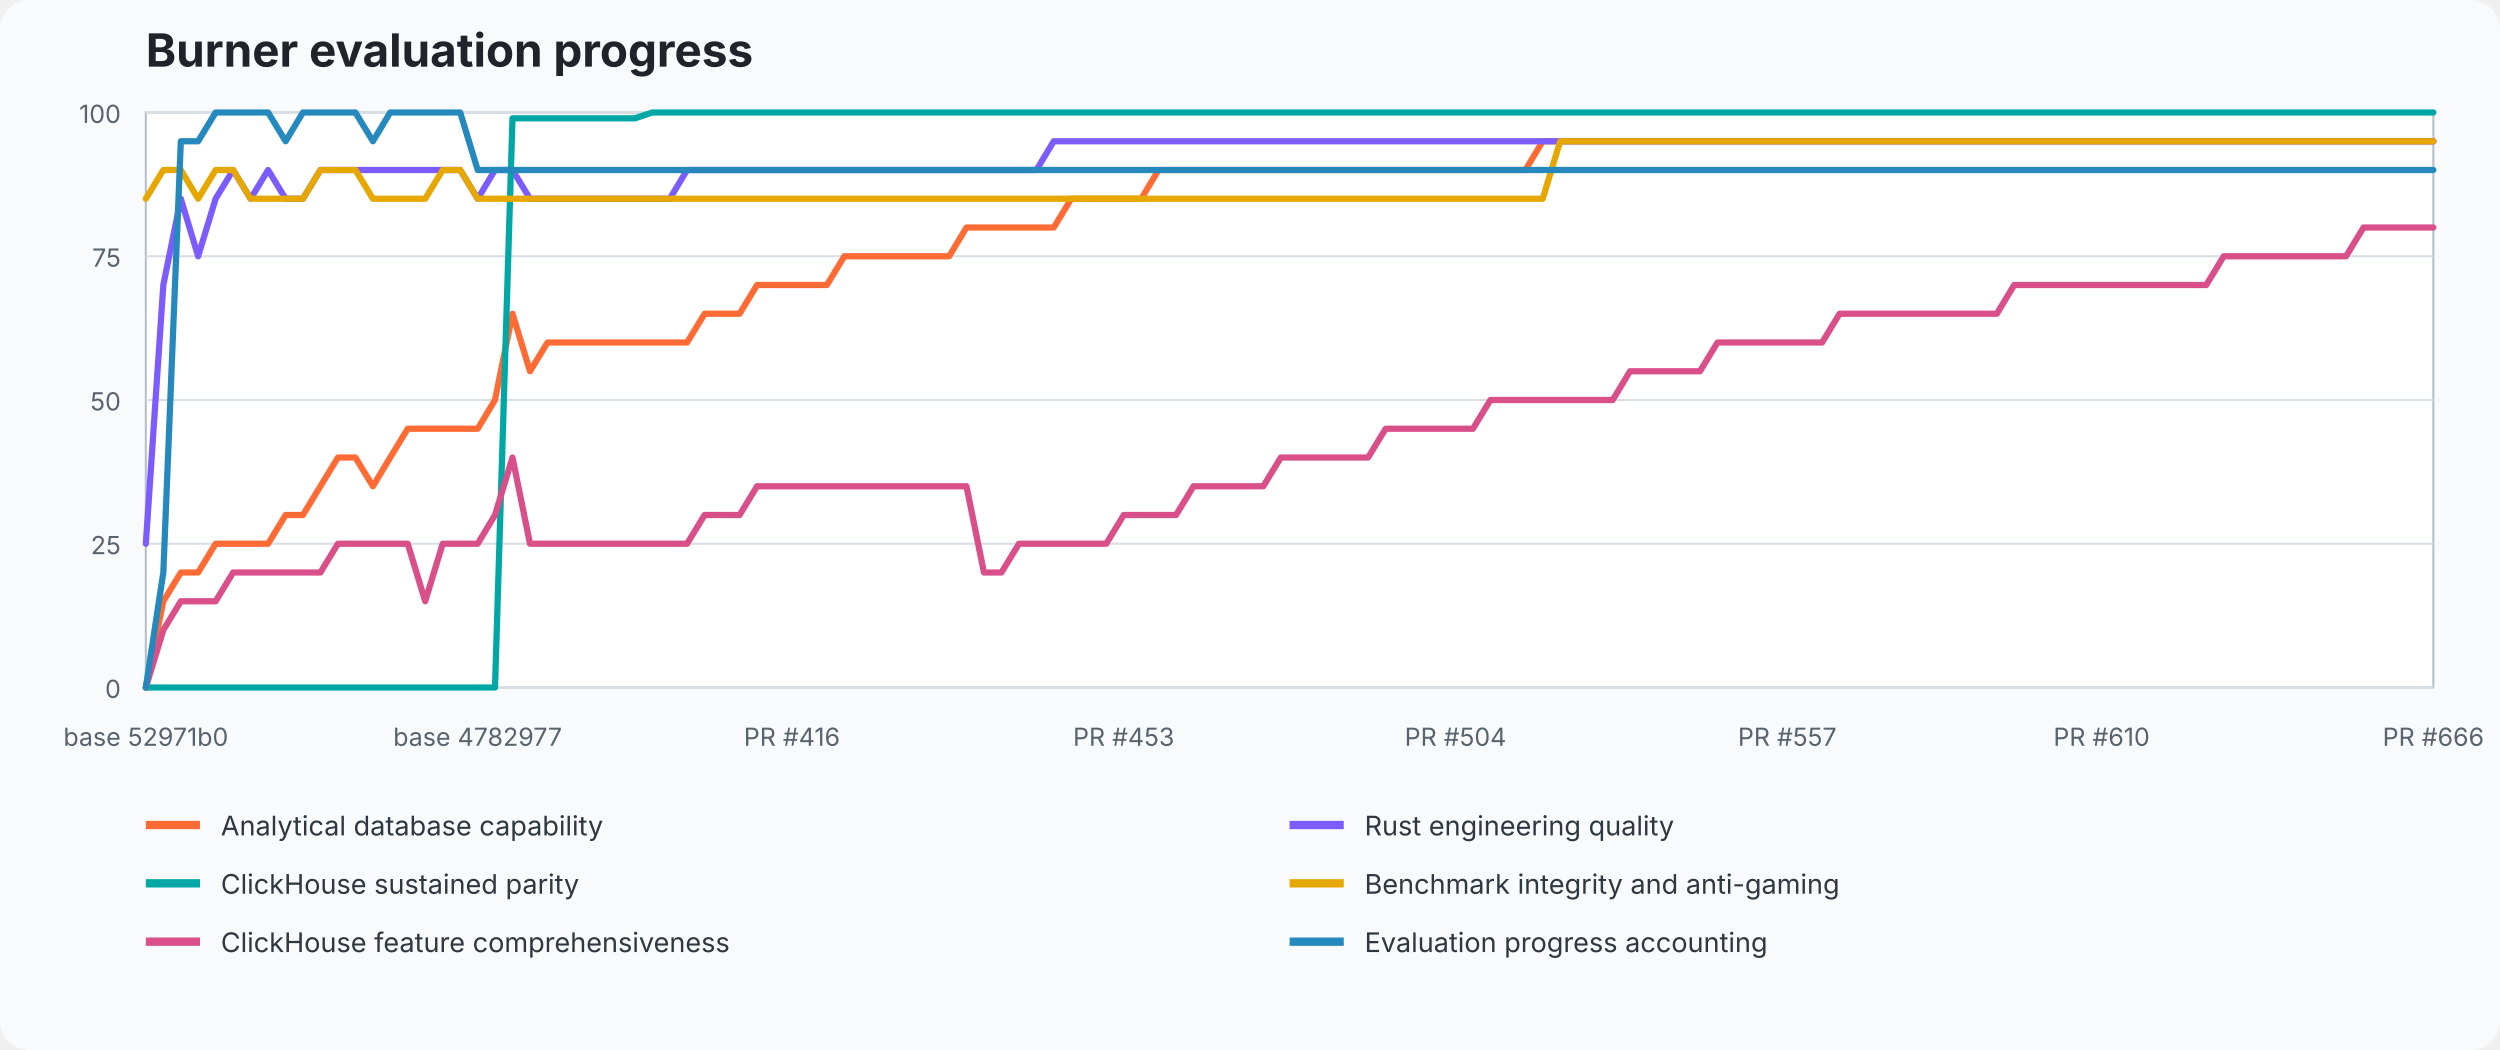
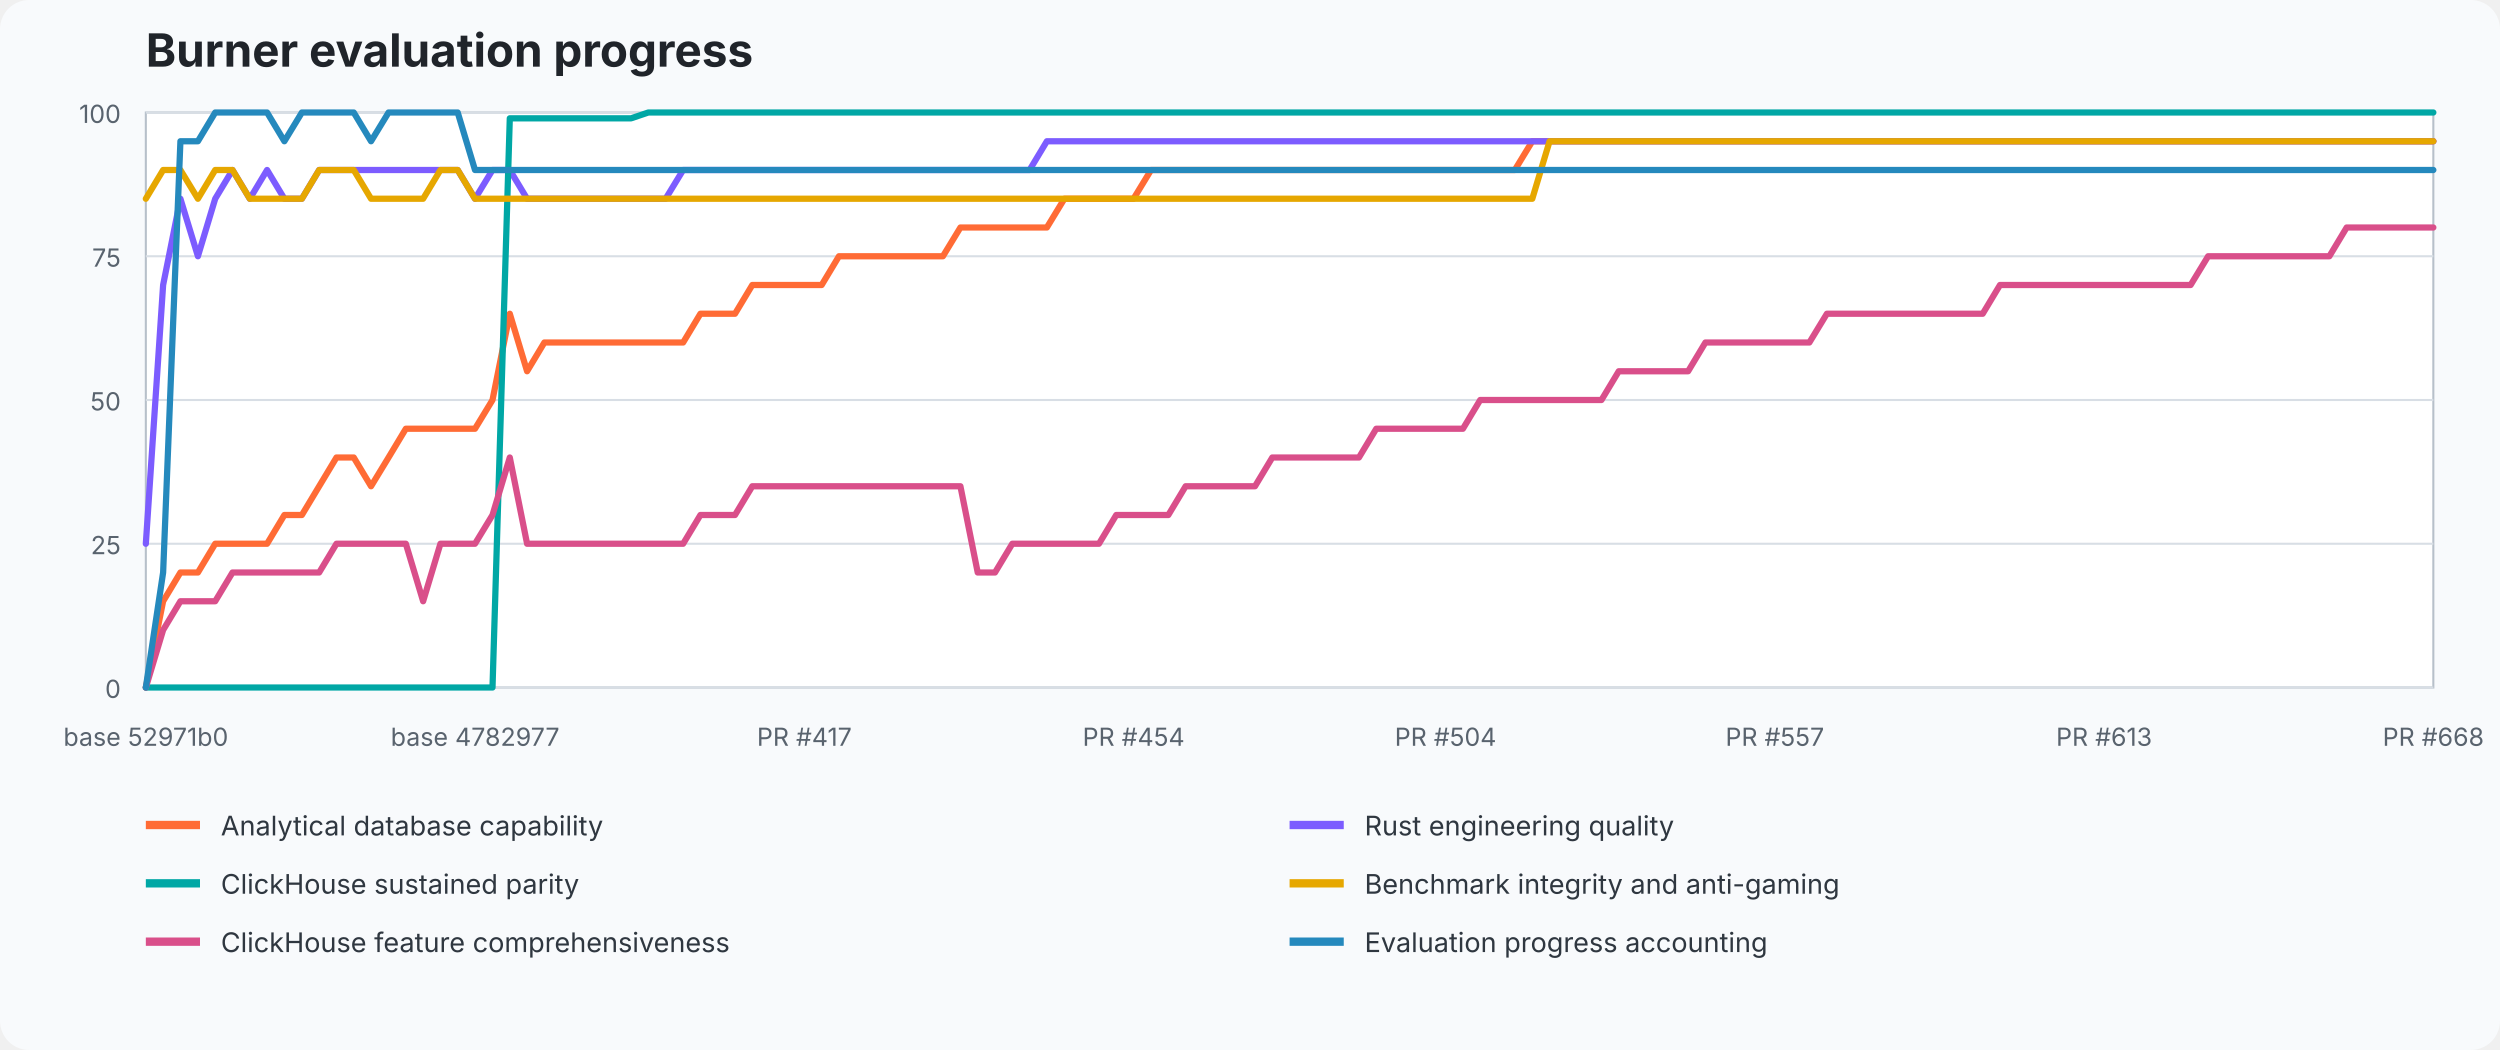
<svg xmlns="http://www.w3.org/2000/svg" width="1200" height="504" viewBox="0 0 1200 504" role="img" aria-labelledby="title desc">
  <style>text{font-family:ui-sans-serif,system-ui,-apple-system,BlinkMacSystemFont,"Segoe UI",sans-serif}.title{font-size:22px;font-weight:700;fill:#20242a}.axis{font-size:12px;fill:#59636e}.legend{font-size:13px;fill:#2f3740}.grid{stroke:#d8dee5;stroke-width:1}.plot{fill:#fff;stroke:#b7c0ca}</style>
  <rect width="100%" height="100%" fill="#f8fafc" rx="14" />
  <text x="70" y="32" class="title">Burner evaluation progress</text>
  <rect x="70" y="54" width="1098" height="276" class="plot" />
  <line x1="70" y1="330" x2="1168" y2="330" class="grid" />
  <text x="58" y="335" text-anchor="end" class="axis">0</text>
  <line x1="70" y1="261" x2="1168" y2="261" class="grid" />
  <text x="58" y="266" text-anchor="end" class="axis">25</text>
  <line x1="70" y1="192" x2="1168" y2="192" class="grid" />
  <text x="58" y="197" text-anchor="end" class="axis">50</text>
  <line x1="70" y1="123" x2="1168" y2="123" class="grid" />
  <text x="58" y="128" text-anchor="end" class="axis">75</text>
  <line x1="70" y1="54" x2="1168" y2="54" class="grid" />
  <text x="58" y="59" text-anchor="end" class="axis">100</text>
-   <polyline points="70.0,330.0 78.4,288.6 86.8,274.8 95.1,274.8 103.5,261.0 111.9,261.0 120.3,261.0 128.7,261.0 137.1,247.2 145.4,247.2 153.8,233.4 162.2,219.6 170.6,219.6 179.0,233.4 187.3,219.6 195.7,205.8 204.1,205.8 212.5,205.8 220.9,205.8 229.3,205.8 237.6,192.0 246.0,150.6 254.4,178.2 262.8,164.4 271.2,164.4 279.5,164.4 287.9,164.4 296.3,164.4 304.7,164.4 313.1,164.4 321.5,164.4 329.8,164.4 338.2,150.6 346.6,150.6 355.0,150.6 363.4,136.8 371.7,136.8 380.1,136.8 388.5,136.8 396.9,136.8 405.3,123.0 413.6,123.0 422.0,123.0 430.4,123.0 438.8,123.0 447.2,123.0 455.6,123.0 463.9,109.2 472.3,109.2 480.7,109.2 489.1,109.2 497.5,109.2 505.8,109.2 514.2,95.4 522.6,95.4 531.0,95.4 539.4,95.4 547.8,95.4 556.1,81.6 564.5,81.6 572.9,81.6 581.3,81.6 589.7,81.6 598.0,81.6 606.4,81.6 614.8,81.6 623.2,81.6 631.6,81.6 640.0,81.6 648.3,81.6 656.7,81.6 665.1,81.6 673.5,81.6 681.9,81.6 690.2,81.6 698.6,81.6 707.0,81.6 715.4,81.6 723.8,81.6 732.2,81.6 740.5,67.8 748.9,67.8 757.3,67.8 765.7,67.8 774.1,67.8 782.4,67.8 790.8,67.8 799.2,67.8 807.6,67.8 816.0,67.8 824.4,67.8 832.7,67.8 841.1,67.8 849.5,67.8 857.9,67.8 866.3,67.8 874.6,67.8 883.0,67.8 891.4,67.8 899.8,67.8 908.2,67.8 916.5,67.8 924.9,67.8 933.3,67.8 941.7,67.8 950.1,67.8 958.5,67.8 966.8,67.8 975.2,67.8 983.6,67.8 992.0,67.8 1000.4,67.8 1008.7,67.8 1017.1,67.8 1025.5,67.8 1033.9,67.8 1042.3,67.8 1050.7,67.8 1059.0,67.8 1067.4,67.8 1075.8,67.8 1084.2,67.8 1092.6,67.8 1100.9,67.8 1109.3,67.8 1117.7,67.8 1126.1,67.8 1134.5,67.8 1142.9,67.8 1151.2,67.8 1159.6,67.8 1168.0,67.8" fill="none" stroke="#ff6b35" stroke-width="3" stroke-linejoin="round" stroke-linecap="round" />
-   <polyline points="70.0,261.0 78.4,136.8 86.8,95.4 95.1,123.0 103.5,95.4 111.9,81.6 120.3,95.4 128.7,81.6 137.1,95.4 145.4,95.4 153.8,81.6 162.2,81.6 170.6,81.6 179.0,81.6 187.3,81.6 195.7,81.6 204.1,81.6 212.5,81.6 220.9,81.6 229.3,95.4 237.6,81.6 246.0,81.6 254.4,95.4 262.8,95.4 271.2,95.4 279.5,95.4 287.9,95.4 296.3,95.4 304.7,95.4 313.1,95.4 321.5,95.4 329.8,81.6 338.2,81.6 346.6,81.6 355.0,81.6 363.4,81.6 371.7,81.6 380.1,81.6 388.5,81.6 396.9,81.6 405.3,81.6 413.6,81.6 422.0,81.6 430.4,81.6 438.8,81.6 447.2,81.6 455.6,81.6 463.9,81.6 472.3,81.6 480.7,81.6 489.1,81.6 497.5,81.6 505.8,67.8 514.2,67.8 522.6,67.8 531.0,67.8 539.4,67.8 547.8,67.8 556.1,67.8 564.5,67.8 572.9,67.8 581.3,67.8 589.7,67.8 598.0,67.8 606.4,67.8 614.8,67.8 623.2,67.8 631.6,67.8 640.0,67.8 648.3,67.8 656.7,67.8 665.1,67.8 673.5,67.8 681.9,67.8 690.2,67.8 698.6,67.8 707.0,67.8 715.4,67.8 723.8,67.8 732.2,67.8 740.5,67.8 748.9,67.8 757.3,67.8 765.7,67.8 774.1,67.8 782.4,67.8 790.8,67.8 799.2,67.8 807.6,67.8 816.0,67.8 824.4,67.8 832.7,67.8 841.1,67.8 849.5,67.8 857.9,67.8 866.3,67.8 874.6,67.8 883.0,67.8 891.4,67.8 899.8,67.8 908.2,67.8 916.5,67.8 924.9,67.8 933.3,67.8 941.7,67.8 950.1,67.8 958.5,67.8 966.8,67.8 975.2,67.8 983.6,67.8 992.0,67.8 1000.4,67.8 1008.7,67.8 1017.1,67.8 1025.5,67.8 1033.9,67.8 1042.3,67.8 1050.7,67.8 1059.0,67.8 1067.4,67.8 1075.8,67.8 1084.2,67.8 1092.6,67.8 1100.9,67.8 1109.3,67.8 1117.7,67.8 1126.1,67.8 1134.5,67.8 1142.9,67.8 1151.2,67.8 1159.6,67.8 1168.0,67.8" fill="none" stroke="#7c5cff" stroke-width="3" stroke-linejoin="round" stroke-linecap="round" />
-   <polyline points="70.0,330.0 78.4,330.0 86.8,330.0 95.1,330.0 103.5,330.0 111.9,330.0 120.3,330.0 128.7,330.0 137.1,330.0 145.4,330.0 153.8,330.0 162.2,330.0 170.6,330.0 179.0,330.0 187.3,330.0 195.7,330.0 204.1,330.0 212.5,330.0 220.9,330.0 229.3,330.0 237.6,330.0 246.0,56.8 254.4,56.8 262.8,56.8 271.2,56.8 279.5,56.8 287.9,56.8 296.3,56.8 304.7,56.8 313.1,54.0 321.5,54.0 329.8,54.0 338.2,54.0 346.6,54.0 355.0,54.0 363.4,54.0 371.7,54.0 380.1,54.0 388.5,54.0 396.9,54.0 405.3,54.0 413.6,54.0 422.0,54.0 430.4,54.0 438.8,54.0 447.2,54.0 455.6,54.0 463.9,54.0 472.3,54.0 480.7,54.0 489.1,54.0 497.5,54.0 505.8,54.0 514.2,54.0 522.6,54.0 531.0,54.0 539.4,54.0 547.8,54.0 556.1,54.0 564.5,54.0 572.9,54.0 581.3,54.0 589.7,54.0 598.0,54.0 606.4,54.0 614.8,54.0 623.2,54.0 631.6,54.0 640.0,54.0 648.3,54.0 656.7,54.0 665.1,54.0 673.5,54.0 681.9,54.0 690.2,54.0 698.6,54.0 707.0,54.0 715.4,54.0 723.8,54.0 732.2,54.0 740.5,54.0 748.9,54.0 757.3,54.0 765.7,54.0 774.1,54.0 782.4,54.0 790.8,54.0 799.2,54.0 807.6,54.0 816.0,54.0 824.4,54.0 832.7,54.0 841.1,54.0 849.5,54.0 857.9,54.0 866.3,54.0 874.6,54.0 883.0,54.0 891.4,54.0 899.8,54.0 908.2,54.0 916.5,54.0 924.9,54.0 933.3,54.0 941.7,54.0 950.1,54.0 958.5,54.0 966.8,54.0 975.2,54.0 983.6,54.0 992.0,54.0 1000.4,54.0 1008.7,54.0 1017.1,54.0 1025.5,54.0 1033.9,54.0 1042.3,54.0 1050.7,54.0 1059.0,54.0 1067.4,54.0 1075.8,54.0 1084.2,54.0 1092.6,54.0 1100.9,54.0 1109.3,54.0 1117.7,54.0 1126.1,54.0 1134.5,54.0 1142.9,54.0 1151.2,54.0 1159.6,54.0 1168.0,54.0" fill="none" stroke="#00a7a5" stroke-width="3" stroke-linejoin="round" stroke-linecap="round" />
-   <polyline points="70.0,95.4 78.4,81.6 86.8,81.6 95.1,95.4 103.5,81.6 111.9,81.6 120.3,95.4 128.7,95.4 137.1,95.4 145.4,95.4 153.8,81.6 162.2,81.6 170.6,81.6 179.0,95.4 187.3,95.4 195.7,95.4 204.1,95.4 212.5,81.6 220.9,81.6 229.3,95.4 237.6,95.4 246.0,95.4 254.4,95.4 262.8,95.4 271.2,95.4 279.5,95.4 287.9,95.4 296.3,95.4 304.7,95.4 313.1,95.4 321.5,95.4 329.8,95.4 338.2,95.4 346.6,95.4 355.0,95.4 363.4,95.4 371.7,95.4 380.1,95.4 388.5,95.4 396.9,95.4 405.3,95.4 413.6,95.4 422.0,95.4 430.4,95.4 438.8,95.4 447.2,95.4 455.6,95.4 463.9,95.4 472.3,95.4 480.7,95.4 489.1,95.4 497.5,95.4 505.8,95.4 514.2,95.4 522.6,95.4 531.0,95.4 539.4,95.4 547.8,95.4 556.1,95.4 564.5,95.4 572.9,95.4 581.3,95.4 589.7,95.4 598.0,95.4 606.4,95.4 614.8,95.4 623.2,95.4 631.6,95.4 640.0,95.4 648.3,95.4 656.7,95.4 665.1,95.4 673.5,95.4 681.9,95.4 690.2,95.4 698.6,95.4 707.0,95.4 715.4,95.4 723.8,95.4 732.2,95.4 740.5,95.4 748.9,67.8 757.3,67.8 765.7,67.8 774.1,67.8 782.4,67.8 790.8,67.8 799.2,67.8 807.6,67.8 816.0,67.8 824.4,67.8 832.7,67.8 841.1,67.8 849.5,67.8 857.9,67.8 866.3,67.8 874.6,67.8 883.0,67.8 891.4,67.8 899.8,67.8 908.2,67.8 916.5,67.8 924.9,67.8 933.3,67.8 941.7,67.8 950.1,67.8 958.5,67.8 966.8,67.8 975.2,67.8 983.6,67.8 992.0,67.8 1000.4,67.8 1008.7,67.8 1017.1,67.8 1025.5,67.8 1033.9,67.8 1042.3,67.8 1050.7,67.8 1059.0,67.8 1067.4,67.8 1075.8,67.8 1084.2,67.8 1092.6,67.8 1100.9,67.8 1109.3,67.8 1117.7,67.8 1126.1,67.8 1134.5,67.8 1142.9,67.8 1151.2,67.8 1159.6,67.8 1168.0,67.8" fill="none" stroke="#e6a700" stroke-width="3" stroke-linejoin="round" stroke-linecap="round" />
-   <polyline points="70.0,330.0 78.4,302.4 86.8,288.6 95.1,288.6 103.5,288.6 111.9,274.8 120.3,274.8 128.7,274.8 137.1,274.8 145.4,274.8 153.8,274.8 162.2,261.0 170.6,261.0 179.0,261.0 187.3,261.0 195.7,261.0 204.1,288.6 212.5,261.0 220.9,261.0 229.3,261.0 237.6,247.2 246.0,219.6 254.4,261.0 262.8,261.0 271.2,261.0 279.5,261.0 287.9,261.0 296.3,261.0 304.7,261.0 313.1,261.0 321.5,261.0 329.8,261.0 338.2,247.2 346.6,247.2 355.0,247.2 363.4,233.4 371.7,233.4 380.1,233.4 388.5,233.4 396.9,233.4 405.3,233.4 413.6,233.4 422.0,233.4 430.4,233.4 438.8,233.4 447.2,233.4 455.6,233.4 463.9,233.4 472.3,274.8 480.7,274.8 489.1,261.0 497.5,261.0 505.8,261.0 514.2,261.0 522.6,261.0 531.0,261.0 539.4,247.2 547.8,247.2 556.1,247.2 564.5,247.2 572.9,233.4 581.3,233.4 589.7,233.4 598.0,233.4 606.4,233.4 614.8,219.6 623.2,219.6 631.6,219.6 640.0,219.6 648.3,219.6 656.7,219.6 665.1,205.8 673.5,205.8 681.9,205.8 690.2,205.8 698.6,205.8 707.0,205.8 715.4,192.0 723.8,192.0 732.2,192.0 740.5,192.0 748.9,192.0 757.3,192.0 765.7,192.0 774.1,192.0 782.4,178.2 790.8,178.2 799.2,178.2 807.6,178.2 816.0,178.2 824.4,164.4 832.7,164.4 841.1,164.4 849.5,164.4 857.9,164.4 866.3,164.4 874.6,164.4 883.0,150.6 891.4,150.6 899.8,150.6 908.2,150.6 916.5,150.6 924.9,150.6 933.3,150.6 941.7,150.6 950.1,150.6 958.5,150.6 966.8,136.8 975.2,136.8 983.6,136.8 992.0,136.8 1000.4,136.8 1008.7,136.8 1017.1,136.8 1025.5,136.8 1033.9,136.8 1042.3,136.8 1050.7,136.8 1059.0,136.8 1067.4,123.0 1075.8,123.0 1084.2,123.0 1092.6,123.0 1100.9,123.0 1109.3,123.0 1117.7,123.0 1126.1,123.0 1134.5,109.2 1142.9,109.2 1151.2,109.2 1159.6,109.2 1168.0,109.2" fill="none" stroke="#d94f8a" stroke-width="3" stroke-linejoin="round" stroke-linecap="round" />
-   <polyline points="70.0,330.0 78.4,274.8 86.8,67.8 95.1,67.8 103.5,54.0 111.9,54.0 120.3,54.0 128.7,54.0 137.1,67.8 145.4,54.0 153.8,54.0 162.2,54.0 170.6,54.0 179.0,67.8 187.3,54.0 195.7,54.0 204.1,54.0 212.5,54.0 220.9,54.0 229.3,81.6 237.6,81.6 246.0,81.6 254.4,81.6 262.8,81.6 271.2,81.6 279.5,81.6 287.9,81.6 296.3,81.6 304.7,81.6 313.1,81.6 321.5,81.6 329.8,81.6 338.2,81.6 346.6,81.6 355.0,81.6 363.4,81.6 371.7,81.6 380.1,81.6 388.5,81.6 396.9,81.6 405.3,81.6 413.6,81.6 422.0,81.6 430.4,81.6 438.8,81.6 447.2,81.6 455.6,81.6 463.9,81.6 472.3,81.6 480.7,81.6 489.1,81.6 497.5,81.6 505.8,81.6 514.2,81.6 522.6,81.6 531.0,81.6 539.4,81.6 547.8,81.6 556.1,81.6 564.5,81.6 572.9,81.6 581.3,81.6 589.7,81.6 598.0,81.6 606.4,81.6 614.8,81.6 623.2,81.6 631.6,81.6 640.0,81.6 648.3,81.6 656.7,81.6 665.1,81.6 673.5,81.6 681.9,81.6 690.2,81.6 698.6,81.6 707.0,81.6 715.4,81.6 723.8,81.6 732.2,81.6 740.5,81.6 748.9,81.6 757.3,81.6 765.7,81.6 774.1,81.6 782.4,81.6 790.8,81.6 799.2,81.6 807.6,81.6 816.0,81.6 824.4,81.6 832.7,81.6 841.1,81.6 849.5,81.6 857.9,81.6 866.3,81.6 874.6,81.6 883.0,81.6 891.4,81.6 899.8,81.6 908.2,81.6 916.5,81.6 924.9,81.6 933.3,81.6 941.7,81.6 950.1,81.6 958.5,81.6 966.8,81.6 975.2,81.6 983.6,81.6 992.0,81.6 1000.4,81.6 1008.7,81.6 1017.1,81.6 1025.5,81.6 1033.9,81.6 1042.3,81.6 1050.7,81.6 1059.0,81.6 1067.4,81.6 1075.8,81.6 1084.2,81.6 1092.6,81.6 1100.9,81.6 1109.3,81.6 1117.7,81.6 1126.1,81.6 1134.5,81.6 1142.9,81.6 1151.2,81.6 1159.6,81.6 1168.0,81.6" fill="none" stroke="#2589bd" stroke-width="3" stroke-linejoin="round" stroke-linecap="round" />
+   <polyline points="70.0,330.0 78.3,288.6 86.6,274.8 95.0,274.8 103.3,261.0 111.6,261.0 119.9,261.0 128.2,261.0 136.5,247.2 144.9,247.2 153.2,233.4 161.5,219.6 169.8,219.6 178.1,233.4 186.5,219.6 194.8,205.8 203.1,205.8 211.4,205.8 219.7,205.8 228.0,205.8 236.4,192.0 244.7,150.6 253.0,178.2 261.3,164.4 269.6,164.4 278.0,164.4 286.3,164.4 294.6,164.4 302.9,164.4 311.2,164.4 319.5,164.4 327.9,164.4 336.2,150.6 344.5,150.6 352.8,150.6 361.1,136.8 369.5,136.8 377.8,136.8 386.1,136.8 394.4,136.8 402.7,123.0 411.0,123.0 419.4,123.0 427.7,123.0 436.0,123.0 444.3,123.0 452.6,123.0 461.0,109.2 469.3,109.2 477.6,109.2 485.9,109.2 494.2,109.2 502.5,109.2 510.9,95.4 519.2,95.4 527.5,95.4 535.8,95.4 544.1,95.4 552.5,81.6 560.8,81.6 569.1,81.6 577.4,81.6 585.7,81.6 594.0,81.6 602.4,81.6 610.7,81.6 619.0,81.6 627.3,81.6 635.6,81.6 644.0,81.6 652.3,81.6 660.6,81.6 668.9,81.6 677.2,81.6 685.5,81.6 693.9,81.6 702.2,81.6 710.5,81.6 718.8,81.6 727.1,81.6 735.5,67.8 743.8,67.8 752.1,67.8 760.4,67.8 768.7,67.8 777.0,67.8 785.4,67.8 793.7,67.8 802.0,67.8 810.3,67.8 818.6,67.8 827.0,67.8 835.3,67.8 843.6,67.8 851.9,67.8 860.2,67.8 868.5,67.8 876.9,67.8 885.2,67.8 893.5,67.8 901.8,67.8 910.1,67.8 918.5,67.8 926.8,67.8 935.1,67.8 943.4,67.8 951.7,67.8 960.0,67.8 968.4,67.8 976.7,67.8 985.0,67.8 993.3,67.8 1001.6,67.8 1010.0,67.8 1018.3,67.8 1026.6,67.8 1034.9,67.8 1043.2,67.8 1051.5,67.8 1059.9,67.8 1068.2,67.8 1076.5,67.8 1084.8,67.8 1093.1,67.8 1101.5,67.8 1109.8,67.8 1118.1,67.8 1126.4,67.8 1134.7,67.8 1143.0,67.8 1151.4,67.8 1159.7,67.8 1168.0,67.8" fill="none" stroke="#ff6b35" stroke-width="3" stroke-linejoin="round" stroke-linecap="round" />
+   <polyline points="70.0,261.0 78.3,136.8 86.6,95.4 95.0,123.0 103.3,95.4 111.6,81.6 119.9,95.4 128.2,81.6 136.5,95.4 144.9,95.4 153.2,81.6 161.5,81.6 169.8,81.6 178.1,81.6 186.5,81.6 194.8,81.6 203.1,81.6 211.4,81.6 219.7,81.6 228.0,95.4 236.4,81.6 244.7,81.6 253.0,95.4 261.3,95.4 269.6,95.4 278.0,95.4 286.3,95.4 294.6,95.4 302.9,95.4 311.2,95.4 319.5,95.4 327.9,81.6 336.2,81.6 344.5,81.6 352.8,81.6 361.1,81.6 369.5,81.6 377.8,81.6 386.1,81.6 394.4,81.6 402.7,81.6 411.0,81.6 419.4,81.6 427.7,81.6 436.0,81.6 444.3,81.6 452.6,81.6 461.0,81.6 469.3,81.6 477.6,81.6 485.9,81.6 494.2,81.6 502.5,67.8 510.9,67.8 519.2,67.8 527.5,67.8 535.8,67.8 544.1,67.8 552.5,67.8 560.8,67.8 569.1,67.8 577.4,67.8 585.7,67.8 594.0,67.8 602.4,67.8 610.7,67.8 619.0,67.8 627.3,67.8 635.6,67.8 644.0,67.8 652.3,67.8 660.6,67.8 668.9,67.8 677.2,67.8 685.5,67.8 693.9,67.8 702.2,67.8 710.5,67.8 718.8,67.8 727.1,67.8 735.5,67.8 743.8,67.8 752.1,67.8 760.4,67.8 768.7,67.8 777.0,67.8 785.4,67.8 793.7,67.8 802.0,67.8 810.3,67.8 818.6,67.8 827.0,67.8 835.3,67.8 843.6,67.8 851.9,67.8 860.2,67.8 868.5,67.8 876.9,67.8 885.2,67.8 893.5,67.8 901.8,67.8 910.1,67.8 918.5,67.8 926.8,67.8 935.1,67.8 943.4,67.8 951.7,67.8 960.0,67.8 968.4,67.8 976.7,67.8 985.0,67.8 993.3,67.8 1001.6,67.8 1010.0,67.8 1018.3,67.8 1026.6,67.8 1034.9,67.8 1043.2,67.8 1051.5,67.8 1059.9,67.8 1068.2,67.8 1076.5,67.8 1084.8,67.8 1093.1,67.8 1101.5,67.8 1109.8,67.8 1118.1,67.8 1126.4,67.8 1134.7,67.8 1143.0,67.8 1151.4,67.8 1159.7,67.8 1168.0,67.8" fill="none" stroke="#7c5cff" stroke-width="3" stroke-linejoin="round" stroke-linecap="round" />
+   <polyline points="70.0,330.0 78.3,330.0 86.6,330.0 95.0,330.0 103.3,330.0 111.6,330.0 119.9,330.0 128.2,330.0 136.5,330.0 144.9,330.0 153.2,330.0 161.5,330.0 169.8,330.0 178.1,330.0 186.5,330.0 194.8,330.0 203.1,330.0 211.4,330.0 219.7,330.0 228.0,330.0 236.4,330.0 244.7,56.8 253.0,56.8 261.3,56.8 269.6,56.8 278.0,56.8 286.3,56.8 294.6,56.8 302.9,56.8 311.2,54.0 319.5,54.0 327.9,54.0 336.2,54.0 344.5,54.0 352.8,54.0 361.1,54.0 369.5,54.0 377.8,54.0 386.1,54.0 394.4,54.0 402.7,54.0 411.0,54.0 419.4,54.0 427.7,54.0 436.0,54.0 444.3,54.0 452.6,54.0 461.0,54.0 469.3,54.0 477.6,54.0 485.9,54.0 494.2,54.0 502.5,54.0 510.9,54.0 519.2,54.0 527.5,54.0 535.8,54.0 544.1,54.0 552.5,54.0 560.8,54.0 569.1,54.0 577.4,54.0 585.7,54.0 594.0,54.0 602.4,54.0 610.7,54.0 619.0,54.0 627.3,54.0 635.6,54.0 644.0,54.0 652.3,54.0 660.6,54.0 668.9,54.0 677.2,54.0 685.5,54.0 693.9,54.0 702.2,54.0 710.5,54.0 718.8,54.0 727.1,54.0 735.5,54.0 743.8,54.0 752.1,54.0 760.4,54.0 768.7,54.0 777.0,54.0 785.4,54.0 793.7,54.0 802.0,54.0 810.3,54.0 818.6,54.0 827.0,54.0 835.3,54.0 843.6,54.0 851.9,54.0 860.2,54.0 868.5,54.0 876.9,54.0 885.2,54.0 893.5,54.0 901.8,54.0 910.1,54.0 918.5,54.0 926.8,54.0 935.1,54.0 943.4,54.0 951.7,54.0 960.0,54.0 968.4,54.0 976.7,54.0 985.0,54.0 993.3,54.0 1001.6,54.0 1010.0,54.0 1018.3,54.0 1026.6,54.0 1034.9,54.0 1043.2,54.0 1051.5,54.0 1059.9,54.0 1068.2,54.0 1076.5,54.0 1084.8,54.0 1093.1,54.0 1101.5,54.0 1109.8,54.0 1118.1,54.0 1126.4,54.0 1134.7,54.0 1143.0,54.0 1151.4,54.0 1159.7,54.0 1168.0,54.0" fill="none" stroke="#00a7a5" stroke-width="3" stroke-linejoin="round" stroke-linecap="round" />
+   <polyline points="70.0,95.4 78.3,81.6 86.6,81.6 95.0,95.4 103.3,81.6 111.6,81.6 119.9,95.4 128.2,95.4 136.5,95.4 144.9,95.4 153.2,81.6 161.5,81.6 169.8,81.6 178.1,95.4 186.5,95.4 194.8,95.4 203.1,95.4 211.4,81.6 219.7,81.6 228.0,95.4 236.4,95.4 244.7,95.4 253.0,95.4 261.3,95.4 269.6,95.4 278.0,95.4 286.3,95.4 294.6,95.4 302.9,95.4 311.2,95.4 319.5,95.4 327.9,95.4 336.2,95.4 344.5,95.4 352.8,95.4 361.1,95.4 369.5,95.4 377.8,95.4 386.1,95.4 394.4,95.4 402.7,95.4 411.0,95.4 419.4,95.4 427.7,95.4 436.0,95.4 444.3,95.4 452.6,95.4 461.0,95.4 469.3,95.4 477.6,95.4 485.9,95.4 494.2,95.4 502.5,95.4 510.9,95.4 519.2,95.4 527.5,95.4 535.8,95.4 544.1,95.4 552.5,95.4 560.8,95.4 569.1,95.4 577.4,95.4 585.7,95.4 594.0,95.4 602.4,95.4 610.7,95.4 619.0,95.4 627.3,95.4 635.6,95.4 644.0,95.4 652.3,95.4 660.6,95.4 668.9,95.4 677.2,95.4 685.5,95.4 693.9,95.4 702.2,95.4 710.5,95.4 718.8,95.4 727.1,95.4 735.5,95.4 743.8,67.8 752.1,67.8 760.4,67.8 768.7,67.8 777.0,67.8 785.4,67.8 793.7,67.8 802.0,67.8 810.3,67.8 818.6,67.8 827.0,67.8 835.3,67.8 843.6,67.8 851.9,67.8 860.2,67.8 868.5,67.8 876.9,67.8 885.2,67.8 893.5,67.8 901.8,67.8 910.1,67.8 918.5,67.8 926.8,67.8 935.1,67.8 943.4,67.8 951.7,67.8 960.0,67.8 968.4,67.8 976.7,67.8 985.0,67.8 993.3,67.8 1001.6,67.8 1010.0,67.8 1018.3,67.8 1026.6,67.8 1034.9,67.8 1043.2,67.8 1051.5,67.8 1059.9,67.8 1068.2,67.8 1076.5,67.8 1084.8,67.8 1093.1,67.8 1101.5,67.8 1109.8,67.8 1118.1,67.8 1126.4,67.8 1134.7,67.8 1143.0,67.8 1151.4,67.8 1159.7,67.8 1168.0,67.8" fill="none" stroke="#e6a700" stroke-width="3" stroke-linejoin="round" stroke-linecap="round" />
+   <polyline points="70.0,330.0 78.3,302.4 86.6,288.6 95.0,288.6 103.3,288.6 111.6,274.8 119.9,274.8 128.2,274.8 136.5,274.8 144.9,274.8 153.2,274.8 161.5,261.0 169.8,261.0 178.1,261.0 186.5,261.0 194.8,261.0 203.1,288.6 211.4,261.0 219.7,261.0 228.0,261.0 236.4,247.2 244.7,219.6 253.0,261.0 261.3,261.0 269.6,261.0 278.0,261.0 286.3,261.0 294.6,261.0 302.9,261.0 311.2,261.0 319.5,261.0 327.9,261.0 336.2,247.2 344.5,247.2 352.8,247.2 361.1,233.4 369.5,233.4 377.8,233.4 386.1,233.4 394.4,233.4 402.7,233.4 411.0,233.4 419.4,233.4 427.7,233.4 436.0,233.4 444.3,233.4 452.6,233.4 461.0,233.4 469.3,274.8 477.6,274.8 485.9,261.0 494.2,261.0 502.5,261.0 510.9,261.0 519.2,261.0 527.5,261.0 535.8,247.2 544.1,247.2 552.5,247.2 560.8,247.2 569.1,233.4 577.4,233.4 585.7,233.4 594.0,233.4 602.4,233.4 610.7,219.6 619.0,219.6 627.3,219.6 635.6,219.6 644.0,219.6 652.3,219.6 660.6,205.8 668.9,205.8 677.2,205.8 685.5,205.8 693.9,205.8 702.2,205.8 710.5,192.0 718.8,192.0 727.1,192.0 735.5,192.0 743.8,192.0 752.1,192.0 760.4,192.0 768.7,192.0 777.0,178.2 785.4,178.2 793.7,178.2 802.0,178.2 810.3,178.2 818.6,164.4 827.0,164.4 835.3,164.4 843.6,164.4 851.9,164.4 860.2,164.4 868.5,164.4 876.9,150.6 885.2,150.6 893.5,150.6 901.8,150.6 910.1,150.6 918.5,150.6 926.8,150.6 935.1,150.6 943.4,150.6 951.7,150.6 960.0,136.8 968.4,136.8 976.7,136.8 985.0,136.8 993.3,136.8 1001.6,136.8 1010.0,136.8 1018.3,136.8 1026.6,136.8 1034.9,136.8 1043.2,136.8 1051.5,136.8 1059.9,123.0 1068.2,123.0 1076.5,123.0 1084.8,123.0 1093.1,123.0 1101.5,123.0 1109.8,123.0 1118.1,123.0 1126.4,109.2 1134.7,109.2 1143.0,109.2 1151.4,109.2 1159.7,109.2 1168.0,109.2" fill="none" stroke="#d94f8a" stroke-width="3" stroke-linejoin="round" stroke-linecap="round" />
+   <polyline points="70.0,330.0 78.3,274.8 86.6,67.8 95.0,67.8 103.3,54.0 111.6,54.0 119.9,54.0 128.2,54.0 136.5,67.8 144.9,54.0 153.2,54.0 161.5,54.0 169.8,54.0 178.1,67.8 186.5,54.0 194.8,54.0 203.1,54.0 211.4,54.0 219.7,54.0 228.0,81.6 236.4,81.6 244.7,81.6 253.0,81.6 261.3,81.6 269.6,81.6 278.0,81.6 286.3,81.6 294.6,81.6 302.9,81.6 311.2,81.6 319.5,81.6 327.9,81.6 336.2,81.6 344.5,81.6 352.8,81.6 361.1,81.6 369.5,81.6 377.8,81.6 386.1,81.6 394.4,81.6 402.7,81.6 411.0,81.6 419.4,81.6 427.7,81.6 436.0,81.6 444.3,81.6 452.6,81.6 461.0,81.6 469.3,81.6 477.6,81.6 485.9,81.6 494.2,81.6 502.5,81.6 510.9,81.6 519.2,81.6 527.5,81.6 535.8,81.6 544.1,81.6 552.5,81.6 560.8,81.6 569.1,81.6 577.4,81.6 585.7,81.6 594.0,81.6 602.4,81.6 610.7,81.6 619.0,81.6 627.3,81.6 635.6,81.6 644.0,81.6 652.3,81.6 660.6,81.6 668.9,81.6 677.2,81.6 685.5,81.6 693.9,81.6 702.2,81.6 710.5,81.6 718.8,81.6 727.1,81.6 735.5,81.6 743.8,81.6 752.1,81.6 760.4,81.6 768.7,81.6 777.0,81.6 785.4,81.6 793.7,81.6 802.0,81.6 810.3,81.6 818.6,81.6 827.0,81.6 835.3,81.6 843.6,81.6 851.9,81.6 860.2,81.6 868.5,81.6 876.9,81.6 885.2,81.6 893.5,81.6 901.8,81.6 910.1,81.6 918.5,81.6 926.8,81.6 935.1,81.6 943.4,81.6 951.7,81.6 960.0,81.6 968.4,81.6 976.7,81.6 985.0,81.6 993.3,81.6 1001.6,81.6 1010.0,81.6 1018.3,81.6 1026.6,81.6 1034.9,81.6 1043.2,81.6 1051.5,81.6 1059.9,81.6 1068.2,81.6 1076.5,81.6 1084.8,81.6 1093.1,81.6 1101.5,81.6 1109.8,81.6 1118.1,81.6 1126.4,81.6 1134.7,81.6 1143.0,81.6 1151.4,81.6 1159.7,81.6 1168.0,81.6" fill="none" stroke="#2589bd" stroke-width="3" stroke-linejoin="round" stroke-linecap="round" />
  <text x="70" y="358" text-anchor="middle" class="axis">base 52971b0</text>
-   <text x="229.252" y="358" text-anchor="middle" class="axis">base 4782977</text>
-   <text x="380.122" y="358" text-anchor="middle" class="axis">PR #416</text>
-   <text x="539.374" y="358" text-anchor="middle" class="axis">PR #453</text>
-   <text x="698.626" y="358" text-anchor="middle" class="axis">PR #504</text>
-   <text x="857.878" y="358" text-anchor="middle" class="axis">PR #557</text>
-   <text x="1008.748" y="358" text-anchor="middle" class="axis">PR #610</text>
-   <text x="1168" y="358" text-anchor="middle" class="axis">PR #666</text>
+   <text x="228.045" y="358" text-anchor="middle" class="axis">base 4782977</text>
+   <text x="386.091" y="358" text-anchor="middle" class="axis">PR #417</text>
+   <text x="544.136" y="358" text-anchor="middle" class="axis">PR #454</text>
+   <text x="693.864" y="358" text-anchor="middle" class="axis">PR #504</text>
+   <text x="851.909" y="358" text-anchor="middle" class="axis">PR #557</text>
+   <text x="1009.955" y="358" text-anchor="middle" class="axis">PR #613</text>
+   <text x="1168" y="358" text-anchor="middle" class="axis">PR #668</text>
  <line x1="70" y1="396" x2="96" y2="396" stroke="#ff6b35" stroke-width="4" />
  <text x="106" y="401" class="legend">Analytical database capability</text>
  <line x1="619" y1="396" x2="645" y2="396" stroke="#7c5cff" stroke-width="4" />
  <text x="655" y="401" class="legend">Rust engineering quality</text>
  <line x1="70" y1="424" x2="96" y2="424" stroke="#00a7a5" stroke-width="4" />
  <text x="106" y="429" class="legend">ClickHouse sustained parity</text>
  <line x1="619" y1="424" x2="645" y2="424" stroke="#e6a700" stroke-width="4" />
  <text x="655" y="429" class="legend">Benchmark integrity and anti-gaming</text>
  <line x1="70" y1="452" x2="96" y2="452" stroke="#d94f8a" stroke-width="4" />
  <text x="106" y="457" class="legend">ClickHouse feature comprehensiveness</text>
  <line x1="619" y1="452" x2="645" y2="452" stroke="#2589bd" stroke-width="4" />
  <text x="655" y="457" class="legend">Evaluation progress accounting</text>
</svg>
